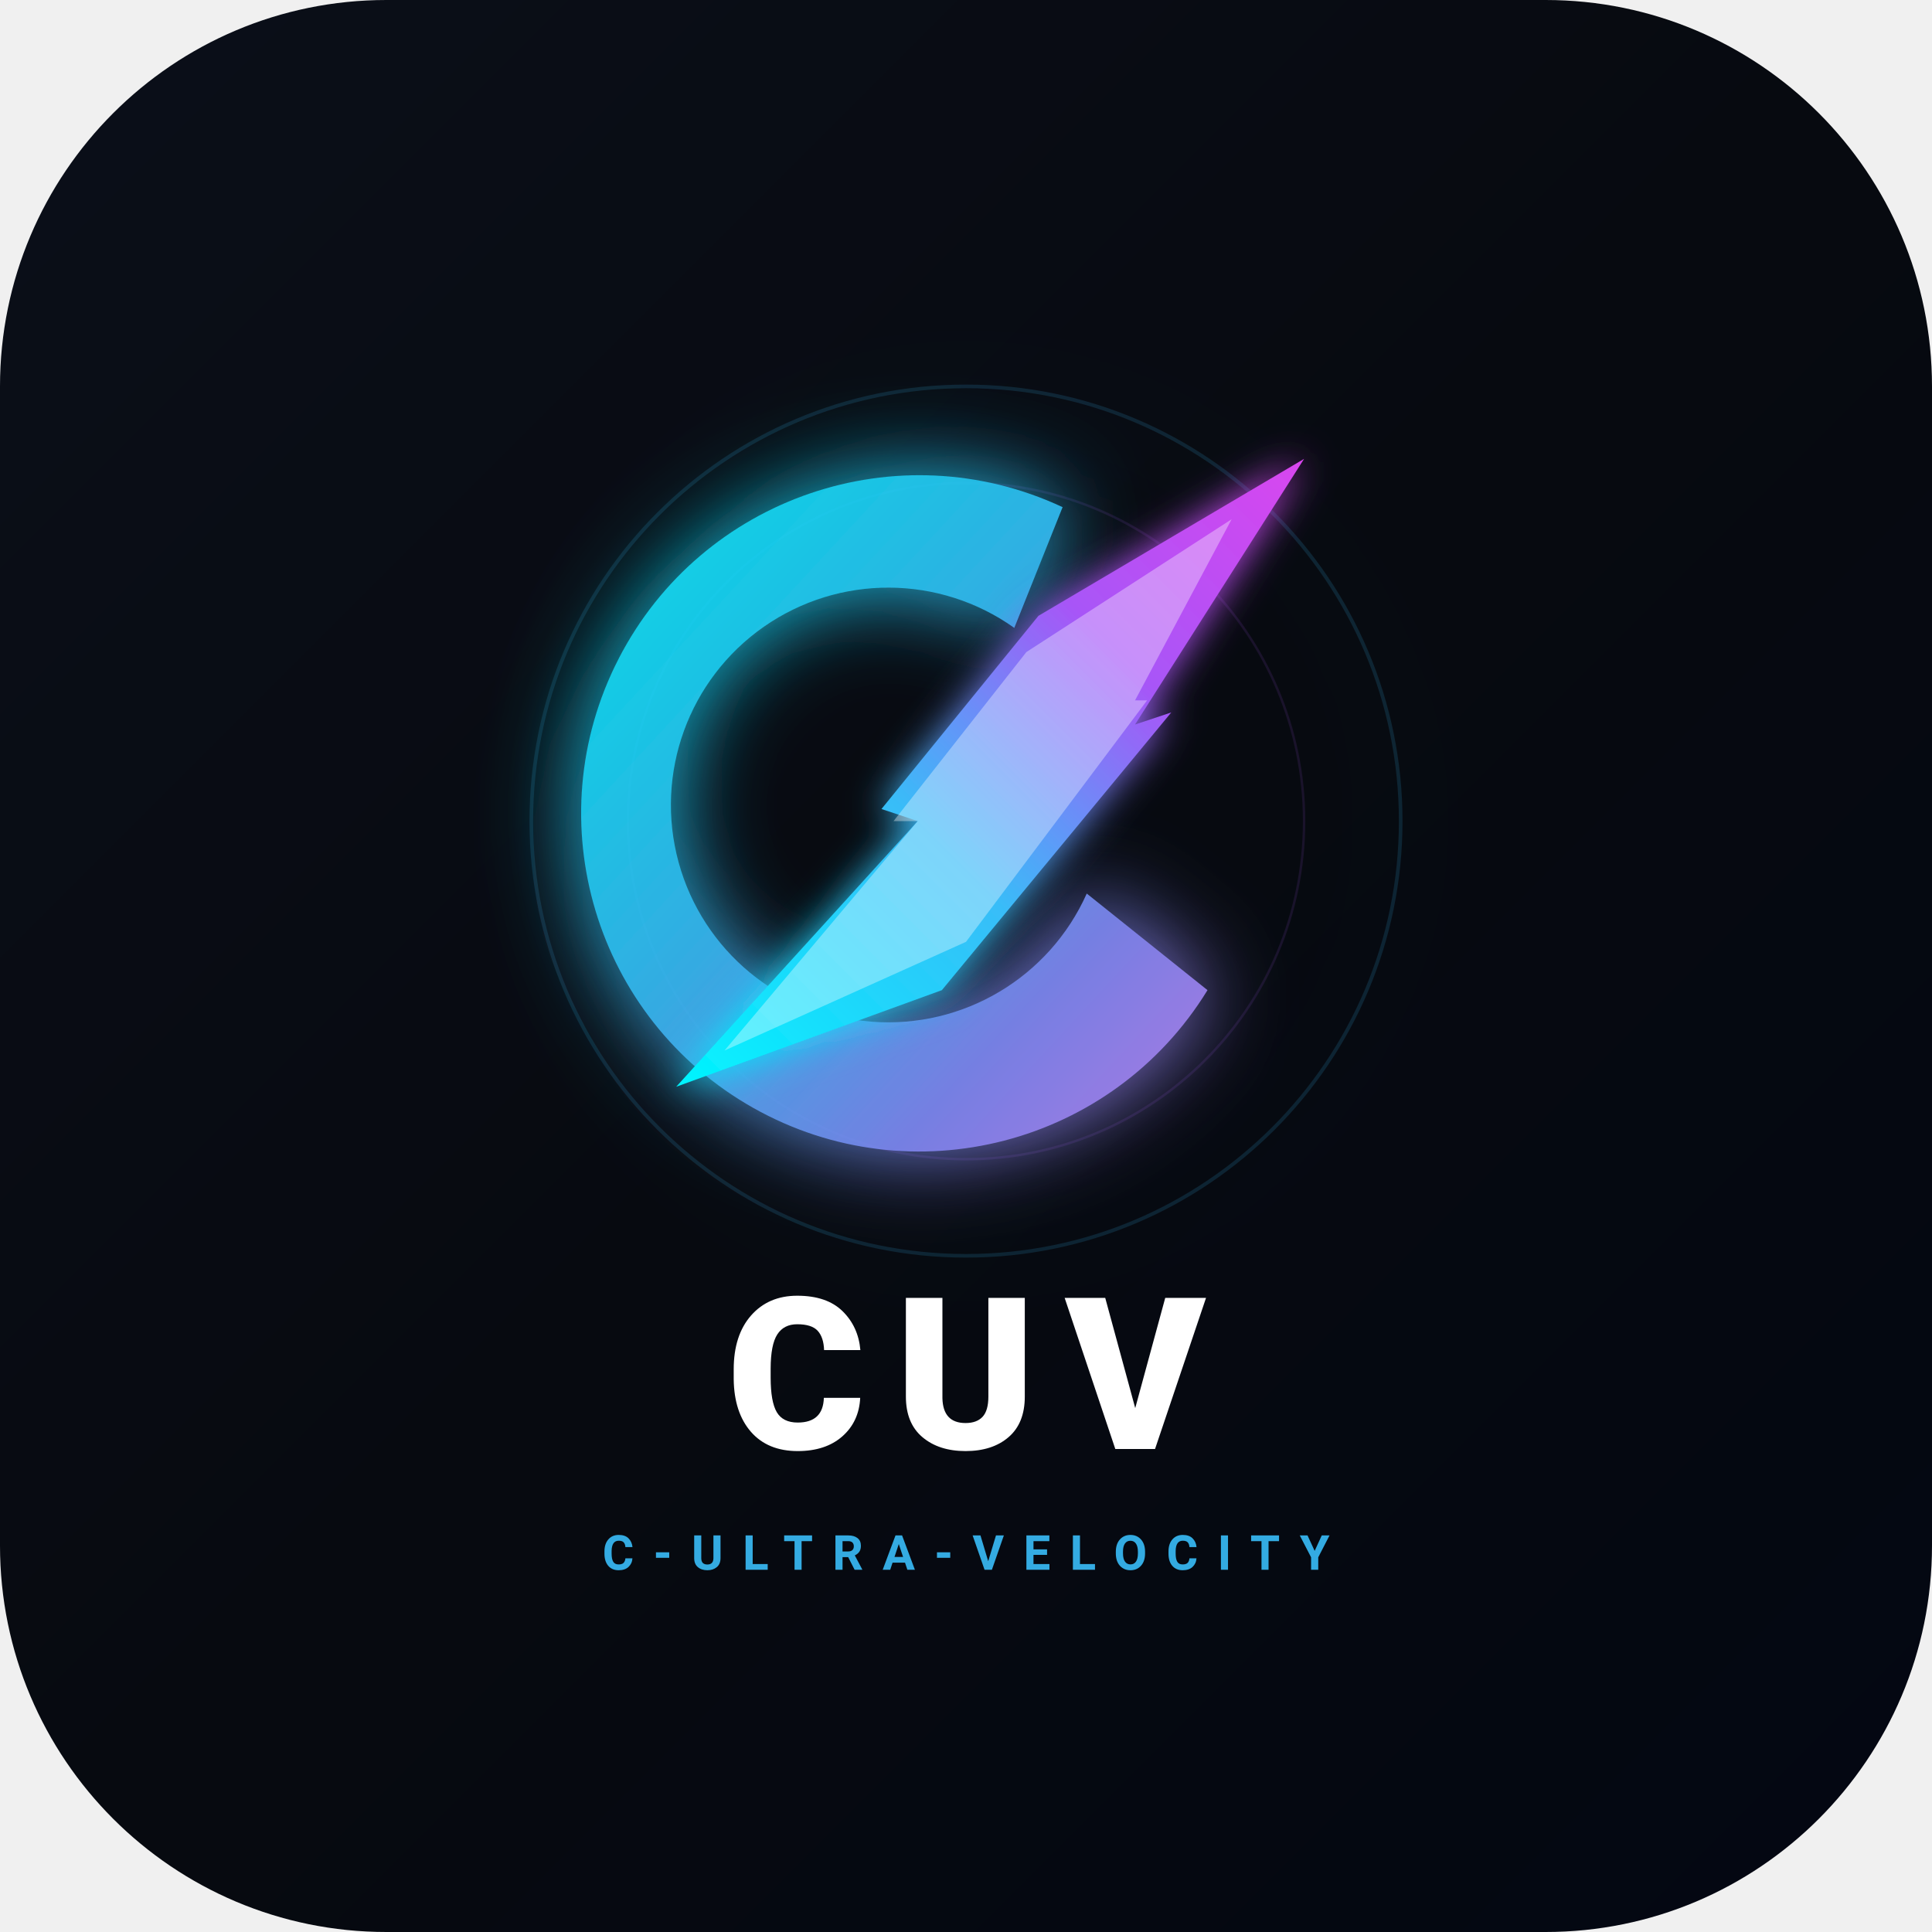
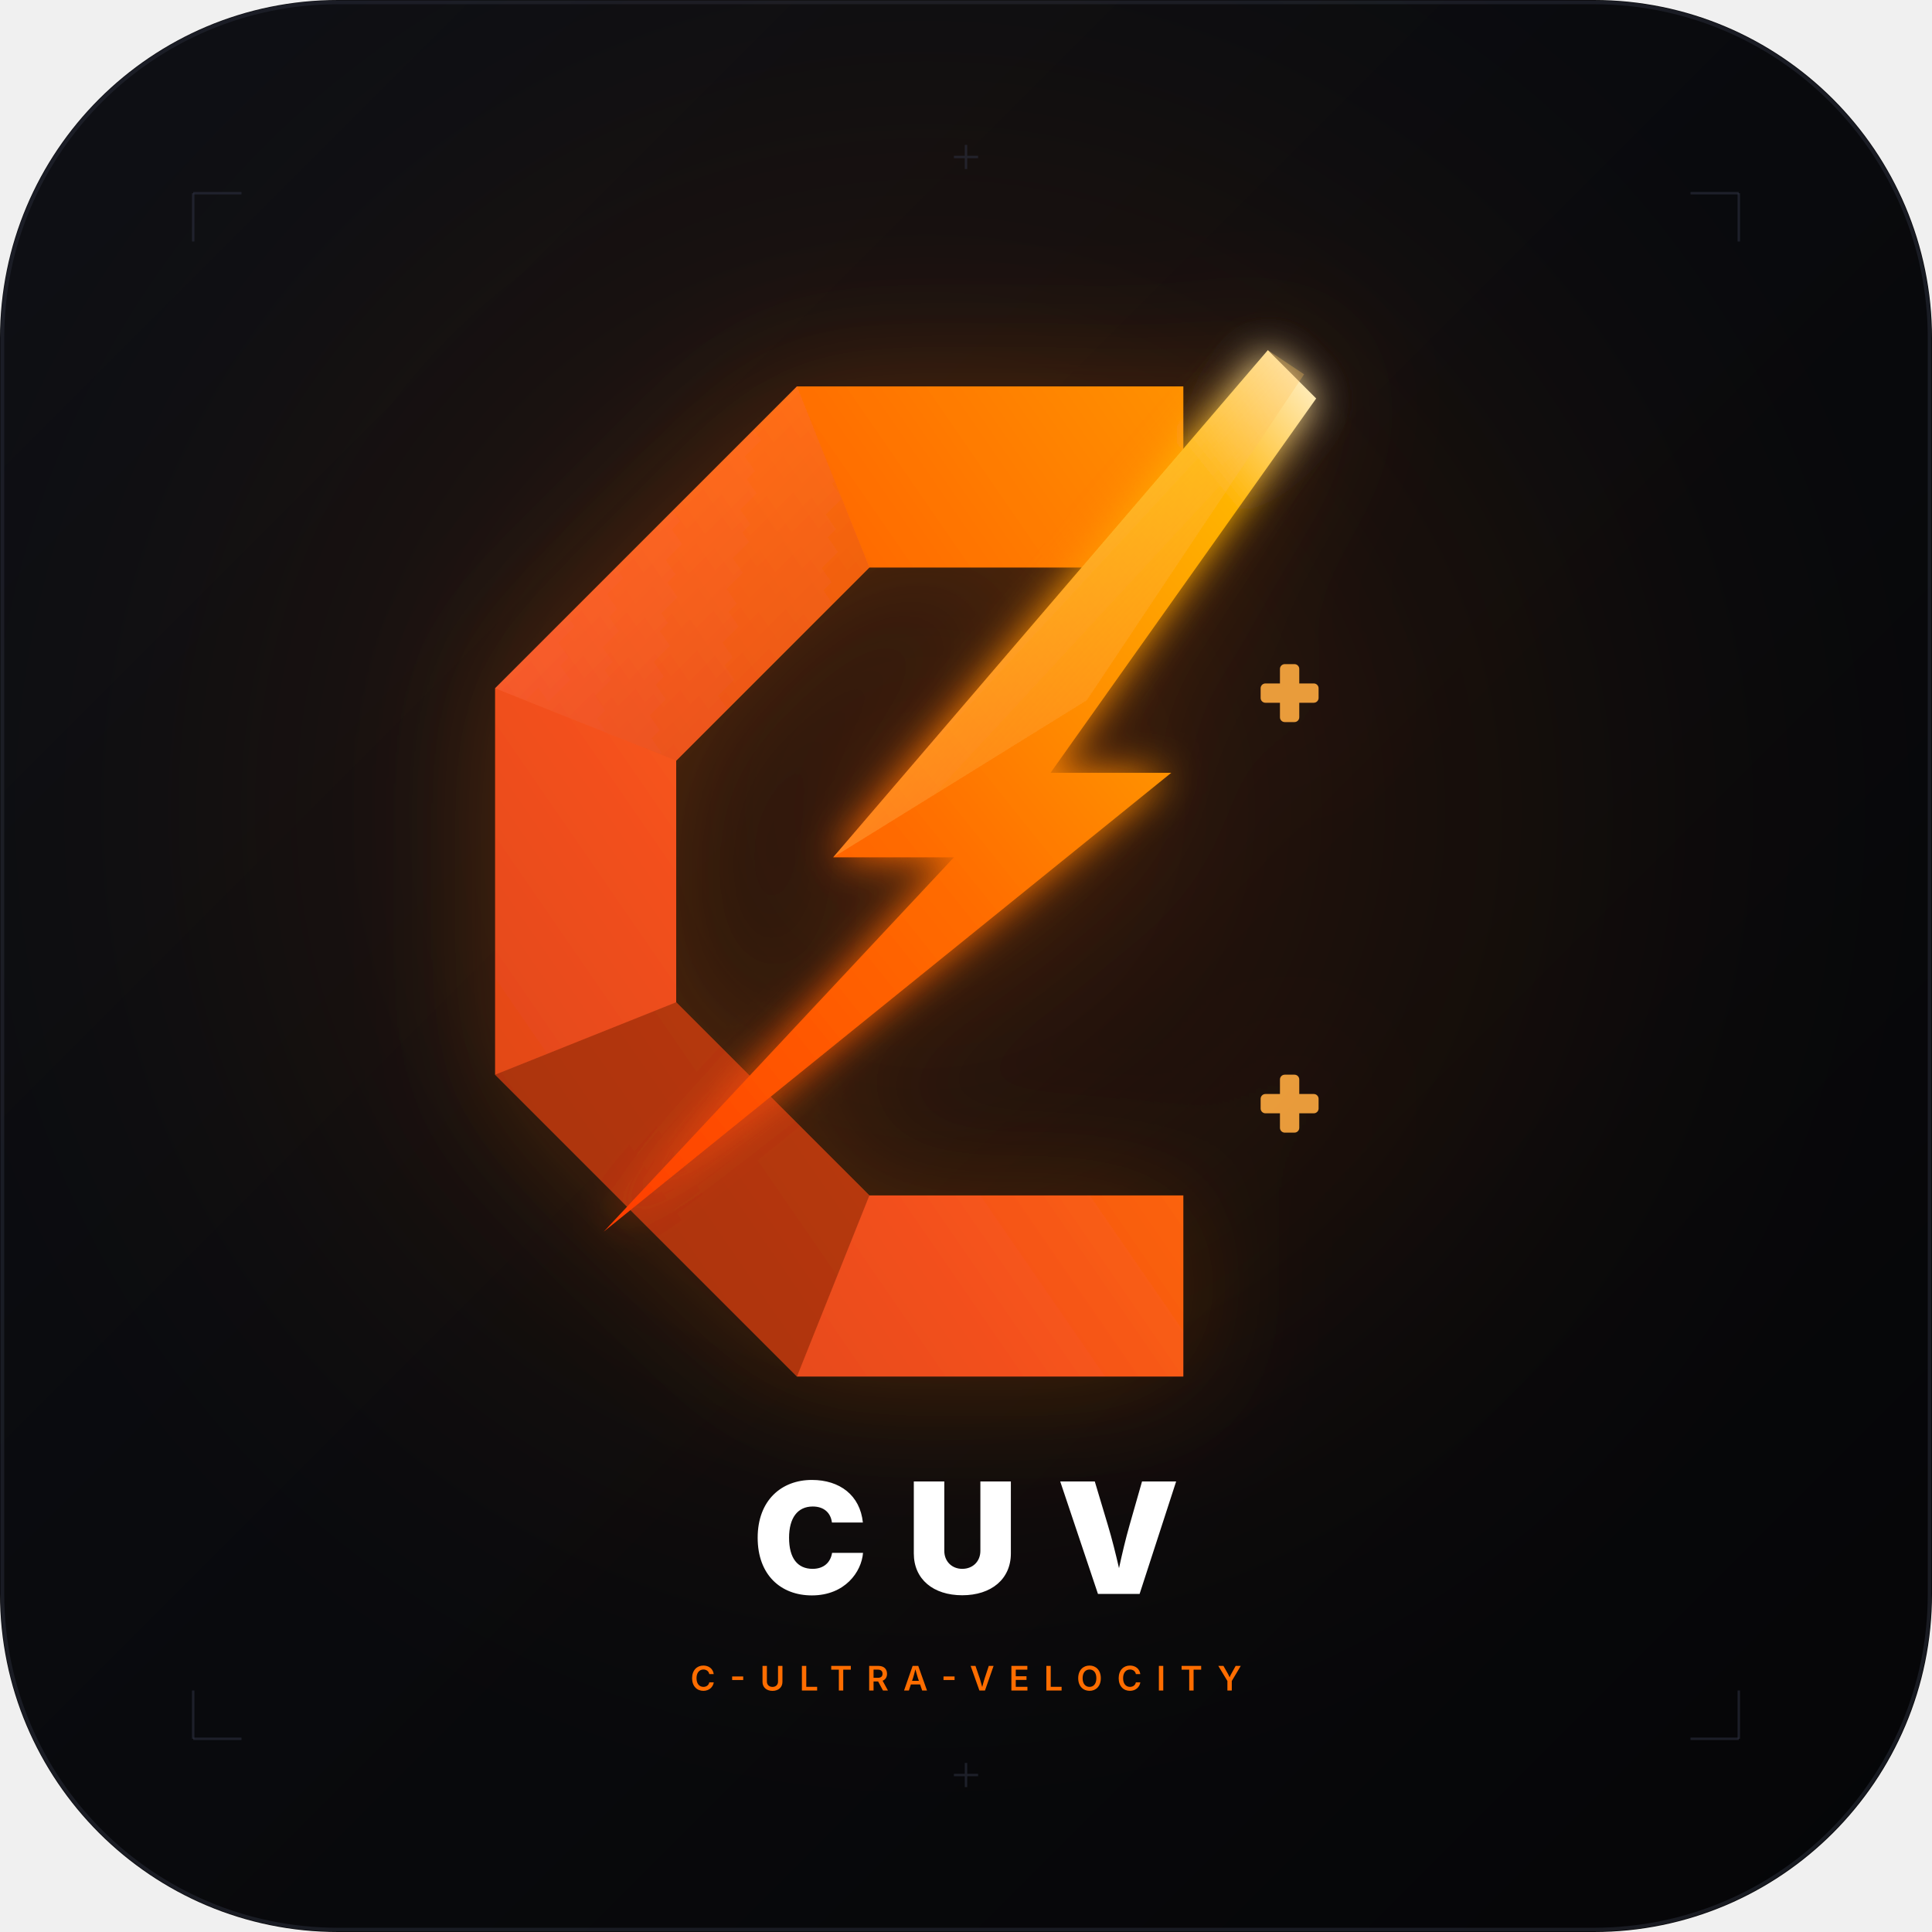
<svg xmlns="http://www.w3.org/2000/svg" viewBox="0 0 800 800" width="100%" height="100%">
  <defs>
-     <linearGradient id="cyanPurpleGrad" x1="0%" y1="0%" x2="100%" y2="100%">
-       <stop offset="0%" stop-color="#00F5FF" />
-       <stop offset="45%" stop-color="#38BDF8" />
-       <stop offset="75%" stop-color="#818CF8" />
-       <stop offset="100%" stop-color="#C084FC" />
+     <linearGradient id="bgGrad" x1="0%" y1="0%" x2="100%" y2="100%">
+       <stop offset="0%" stop-color="#0F1015" />
+       <stop offset="50%" stop-color="#090A0D" />
+       <stop offset="100%" stop-color="#050507" />
    </linearGradient>
-     <linearGradient id="lightningGrad" x1="0%" y1="100%" x2="100%" y2="0%">
-       <stop offset="0%" stop-color="#00F5FF" />
-       <stop offset="40%" stop-color="#38BDF8" />
-       <stop offset="70%" stop-color="#A855F7" />
-       <stop offset="100%" stop-color="#D946EF" />
+     <radialGradient id="ambientGlow" cx="48%" cy="42%" r="55%">
+       <stop offset="0%" stop-color="#FF5500" stop-opacity="0.16" />
+       <stop offset="60%" stop-color="#FF6B00" stop-opacity="0.04" />
+       <stop offset="100%" stop-color="#090A0D" stop-opacity="0" />
+     </radialGradient>
+     <linearGradient id="cArcGrad" x1="0%" y1="100%" x2="100%" y2="0%">
+       <stop offset="0%" stop-color="#D84315" />
+       <stop offset="40%" stop-color="#F4511E" />
+       <stop offset="70%" stop-color="#FF6D00" />
+       <stop offset="100%" stop-color="#FF9100" />
    </linearGradient>
-     <linearGradient id="bgGrad" x1="0%" y1="0%" x2="100%" y2="100%">
-       <stop offset="0%" stop-color="#0B0F19" />
-       <stop offset="50%" stop-color="#070A10" />
-       <stop offset="100%" stop-color="#030712" />
+     <linearGradient id="cInnerGrad" x1="0%" y1="0%" x2="100%" y2="100%">
+       <stop offset="0%" stop-color="#FF9E80" />
+       <stop offset="40%" stop-color="#FF7043" />
+       <stop offset="100%" stop-color="#BF360C" />
    </linearGradient>
-     <filter id="glow" x="-20%" y="-20%" width="140%" height="140%">
-       <feGaussianBlur stdDeviation="18" result="blur" />
-       <feComposite in="SourceGraphic" in2="blur" operator="over" />
+     <linearGradient id="bladeGrad" x1="0%" y1="100%" x2="100%" y2="0%">
+       <stop offset="0%" stop-color="#FF3D00" />
+       <stop offset="45%" stop-color="#FF6D00" />
+       <stop offset="85%" stop-color="#FFB300" />
+       <stop offset="100%" stop-color="#FFF8E1" />
+     </linearGradient>
+     <linearGradient id="bladeFacet" x1="0%" y1="0%" x2="100%" y2="100%">
+       <stop offset="0%" stop-color="#FFFFFF" stop-opacity="0.75" />
+       <stop offset="35%" stop-color="#FFE082" stop-opacity="0.4" />
+       <stop offset="100%" stop-color="#FF6D00" stop-opacity="0" />
+     </linearGradient>
+     <filter id="chiseledShadow" x="-20%" y="-20%" width="140%" height="140%">
+       <feDropShadow dx="0" dy="12" stdDeviation="20" flood-color="#000000" flood-opacity="0.8" />
+       <feDropShadow dx="0" dy="0" stdDeviation="28" flood-color="#FF6D00" flood-opacity="0.22" />
    </filter>
-     <filter id="subtleGlow" x="-20%" y="-20%" width="140%" height="140%">
+     <filter id="subtleGlow" x="-30%" y="-30%" width="160%" height="160%">
      <feGaussianBlur stdDeviation="8" result="blur" />
      <feComposite in="SourceGraphic" in2="blur" operator="over" />
    </filter>
  </defs>
-   <rect width="800" height="800" rx="160" fill="url(#bgGrad)" />
-   <circle cx="400" cy="340" r="180" fill="none" stroke="#38BDF8" stroke-width="1.5" opacity="0.15" filter="url(#glow)" />
-   <circle cx="400" cy="340" r="140" fill="none" stroke="#A855F7" stroke-width="1" opacity="0.12" />
-   <g transform="translate(400, 330)">
-     <path d="M 40 -120               A 140 140 0 1 0 100 80               L 50 40               A 90 90 0 1 1 20 -70               Z" fill="url(#cyanPurpleGrad)" filter="url(#glow)" opacity="0.9" />
-     <polygon points="-120,120 -20,10 -35,5 30,-75 140,-140 70,-30 85,-35 -10,80" fill="url(#lightningGrad)" filter="url(#subtleGlow)" />
-     <polygon points="-100,105 -20,10 -30,10 25,-60 110,-115 70,-40 75,-40 0,60" fill="#FFFFFF" opacity="0.35" />
+   <rect width="800" height="800" rx="140" fill="url(#bgGrad)" />
+   <rect width="798" height="798" x="1" y="1" rx="139" fill="none" stroke="#21242E" stroke-width="1.5" stroke-opacity="0.7" />
+   <rect width="800" height="800" rx="140" fill="url(#ambientGlow)" />
+   <g stroke="#2C303E" stroke-width="1" stroke-opacity="0.6">
+     <line x1="80" y1="80" x2="100" y2="80" />
+     <line x1="80" y1="80" x2="80" y2="100" />
+     <line x1="720" y1="80" x2="700" y2="80" />
+     <line x1="720" y1="80" x2="720" y2="100" />
+     <line x1="80" y1="720" x2="100" y2="720" />
+     <line x1="80" y1="720" x2="80" y2="700" />
+     <line x1="720" y1="720" x2="700" y2="720" />
+     <line x1="720" y1="720" x2="720" y2="700" />
+     <path d="M 400 60 L 400 70 M 395 65 L 405 65" />
+     <path d="M 400 730 L 400 740 M 395 735 L 405 735" />
  </g>
-   <text x="400" y="600" text-anchor="middle" font-family="system-ui, -apple-system, BlinkMacSystemFont, 'Segoe UI', Roboto, 'Helvetica Neue', sans-serif" font-weight="900" font-size="88" letter-spacing="12" fill="#FFFFFF">
+   <g filter="url(#chiseledShadow)">
+     <path d="M 330 160               L 490 160               L 490 235               L 360 235               L 280 315               L 280 415               L 360 495               L 490 495               L 490 570               L 330 570               L 205 445               L 205 285               Z" fill="url(#cArcGrad)" />
+     <path d="M 330 160               L 360 235               L 280 315               L 205 285               Z" fill="url(#cInnerGrad)" opacity="0.35" />
+     <path d="M 280 415               L 360 495               L 330 570               L 205 445               Z" fill="#5D1500" opacity="0.4" />
+     <polygon points="250,510 395,355 345,355 525,145 545,165 435,320 485,320" fill="url(#bladeGrad)" filter="url(#subtleGlow)" />
+     <polygon points="345,355 525,145 540,155 450,290" fill="url(#bladeFacet)" />
+     <g fill="#FFAB40" opacity="0.9">
+       <rect x="530" y="275" width="8" height="24" rx="2" />
+       <rect x="522" y="283" width="24" height="8" rx="2" />
+       <rect x="530" y="445" width="8" height="24" rx="2" />
+       <rect x="522" y="453" width="24" height="8" rx="2" />
+     </g>
+   </g>
+   <text x="400" y="660" text-anchor="middle" font-family="-apple-system, BlinkMacSystemFont, 'SF Pro Display', 'Inter', 'Segoe UI', Roboto, sans-serif" font-weight="900" font-size="64" letter-spacing="16" fill="#FFFFFF">
    CUV
  </text>
-   <text x="400" y="650" text-anchor="middle" font-family="system-ui, -apple-system, BlinkMacSystemFont, 'Segoe UI', Roboto, 'Helvetica Neue', sans-serif" font-weight="700" font-size="20" letter-spacing="8" fill="#38BDF8" opacity="0.9">
+   <text x="400" y="700" text-anchor="middle" font-family="-apple-system, BlinkMacSystemFont, 'SF Mono', 'JetBrains Mono', 'Fira Code', monospace" font-weight="600" font-size="14" letter-spacing="6" fill="#FF6D00">
    C-ULTRA-VELOCITY
  </text>
</svg>
